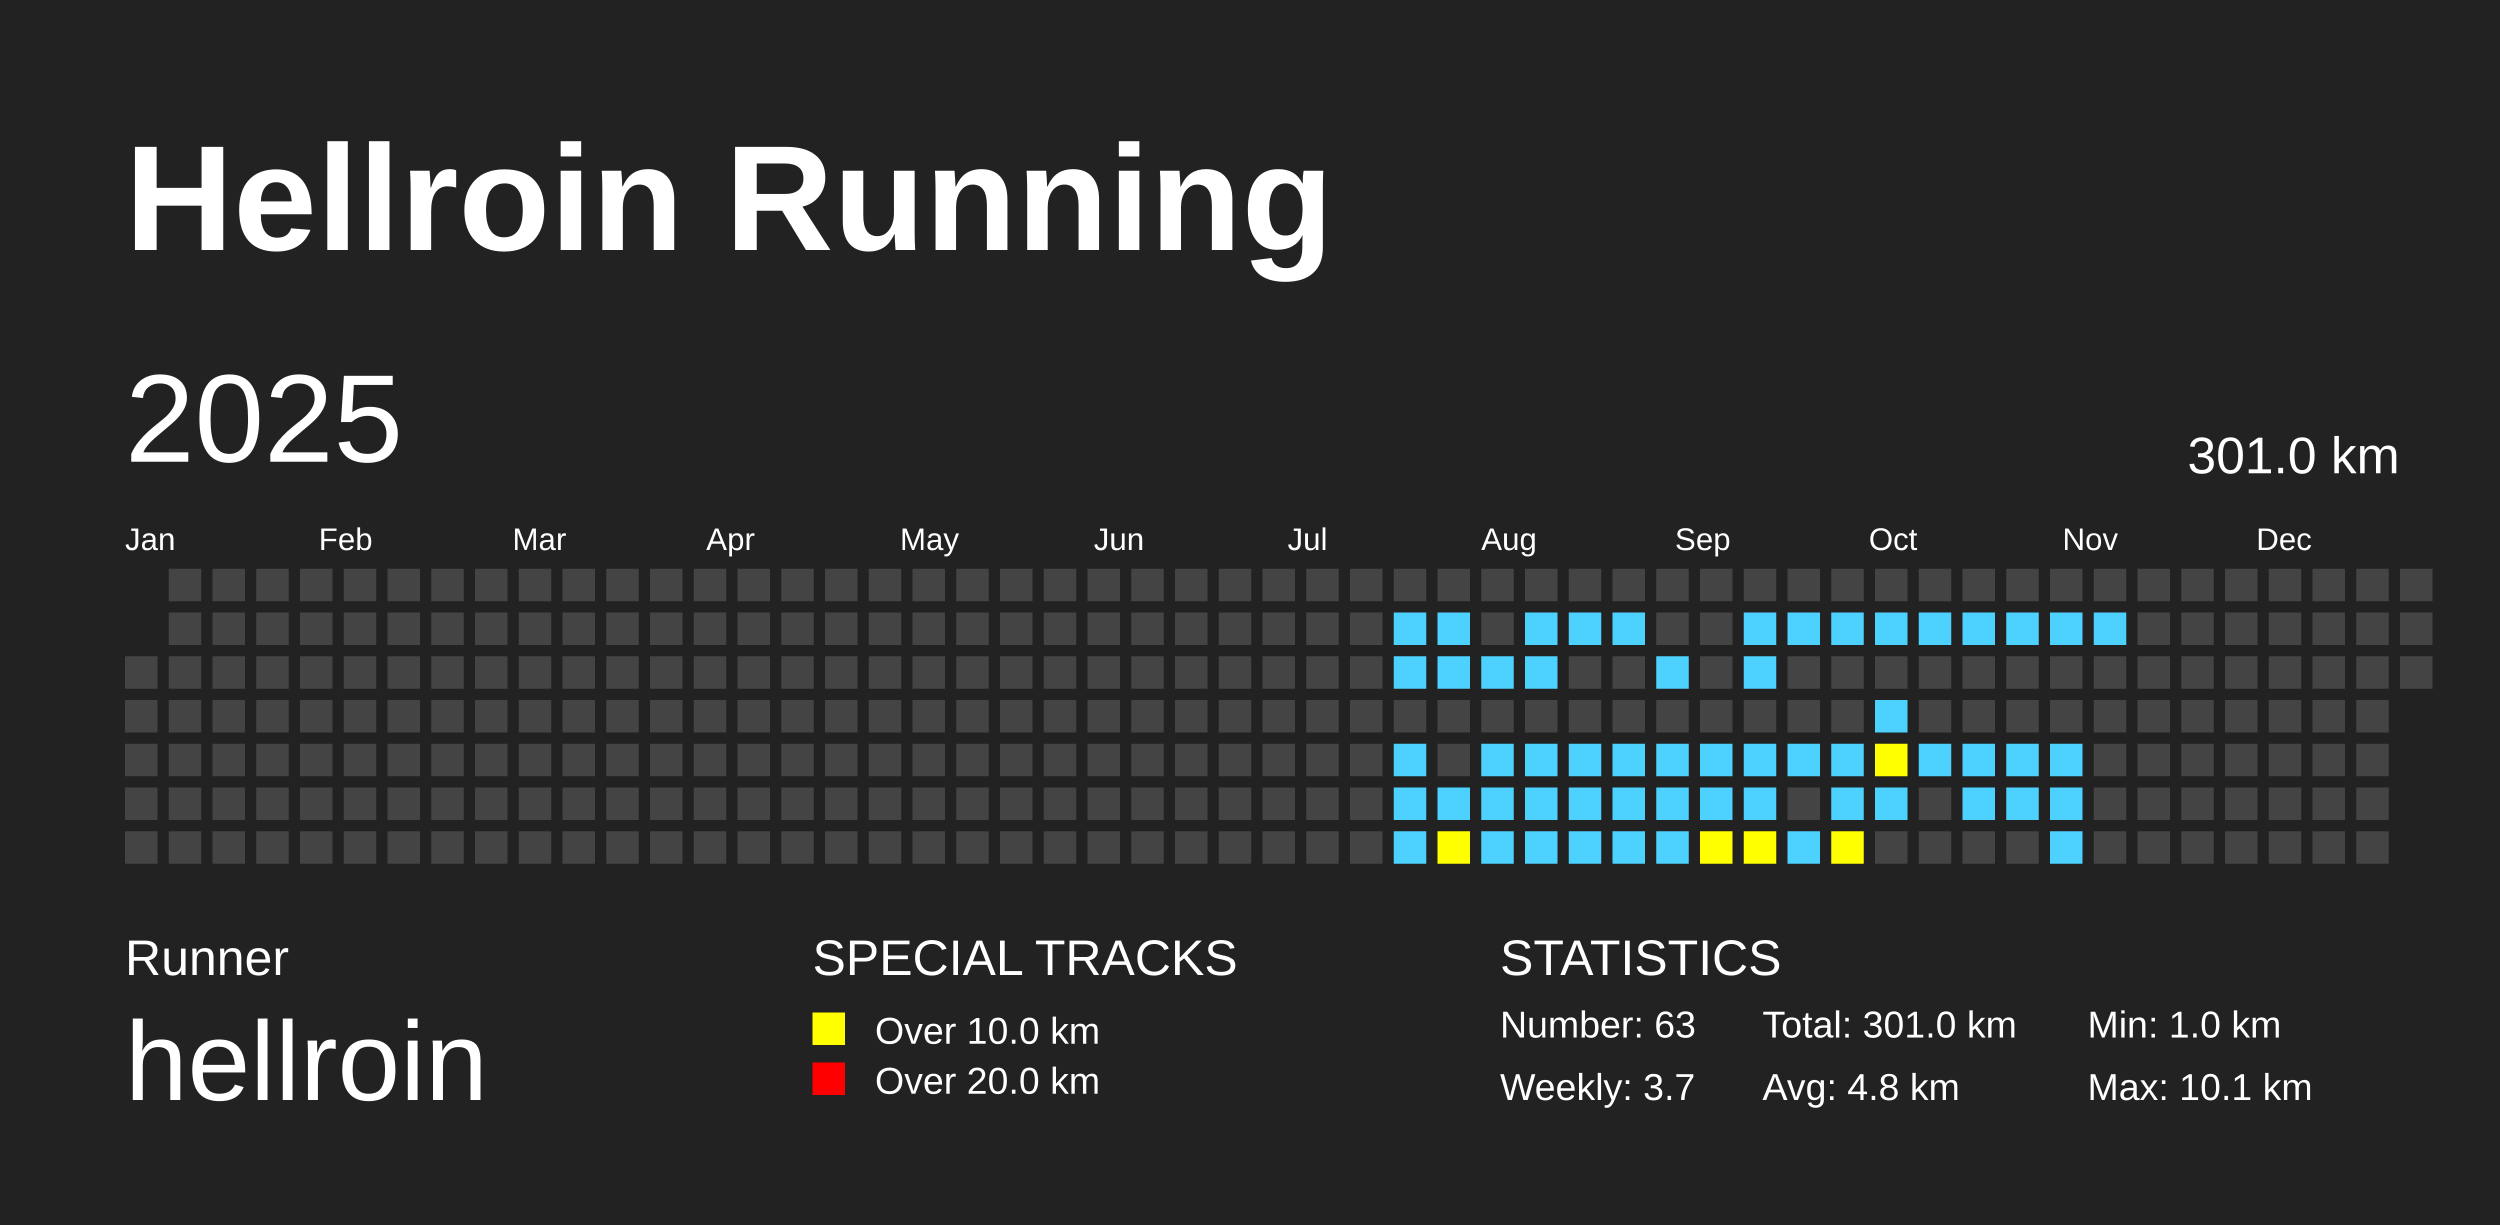
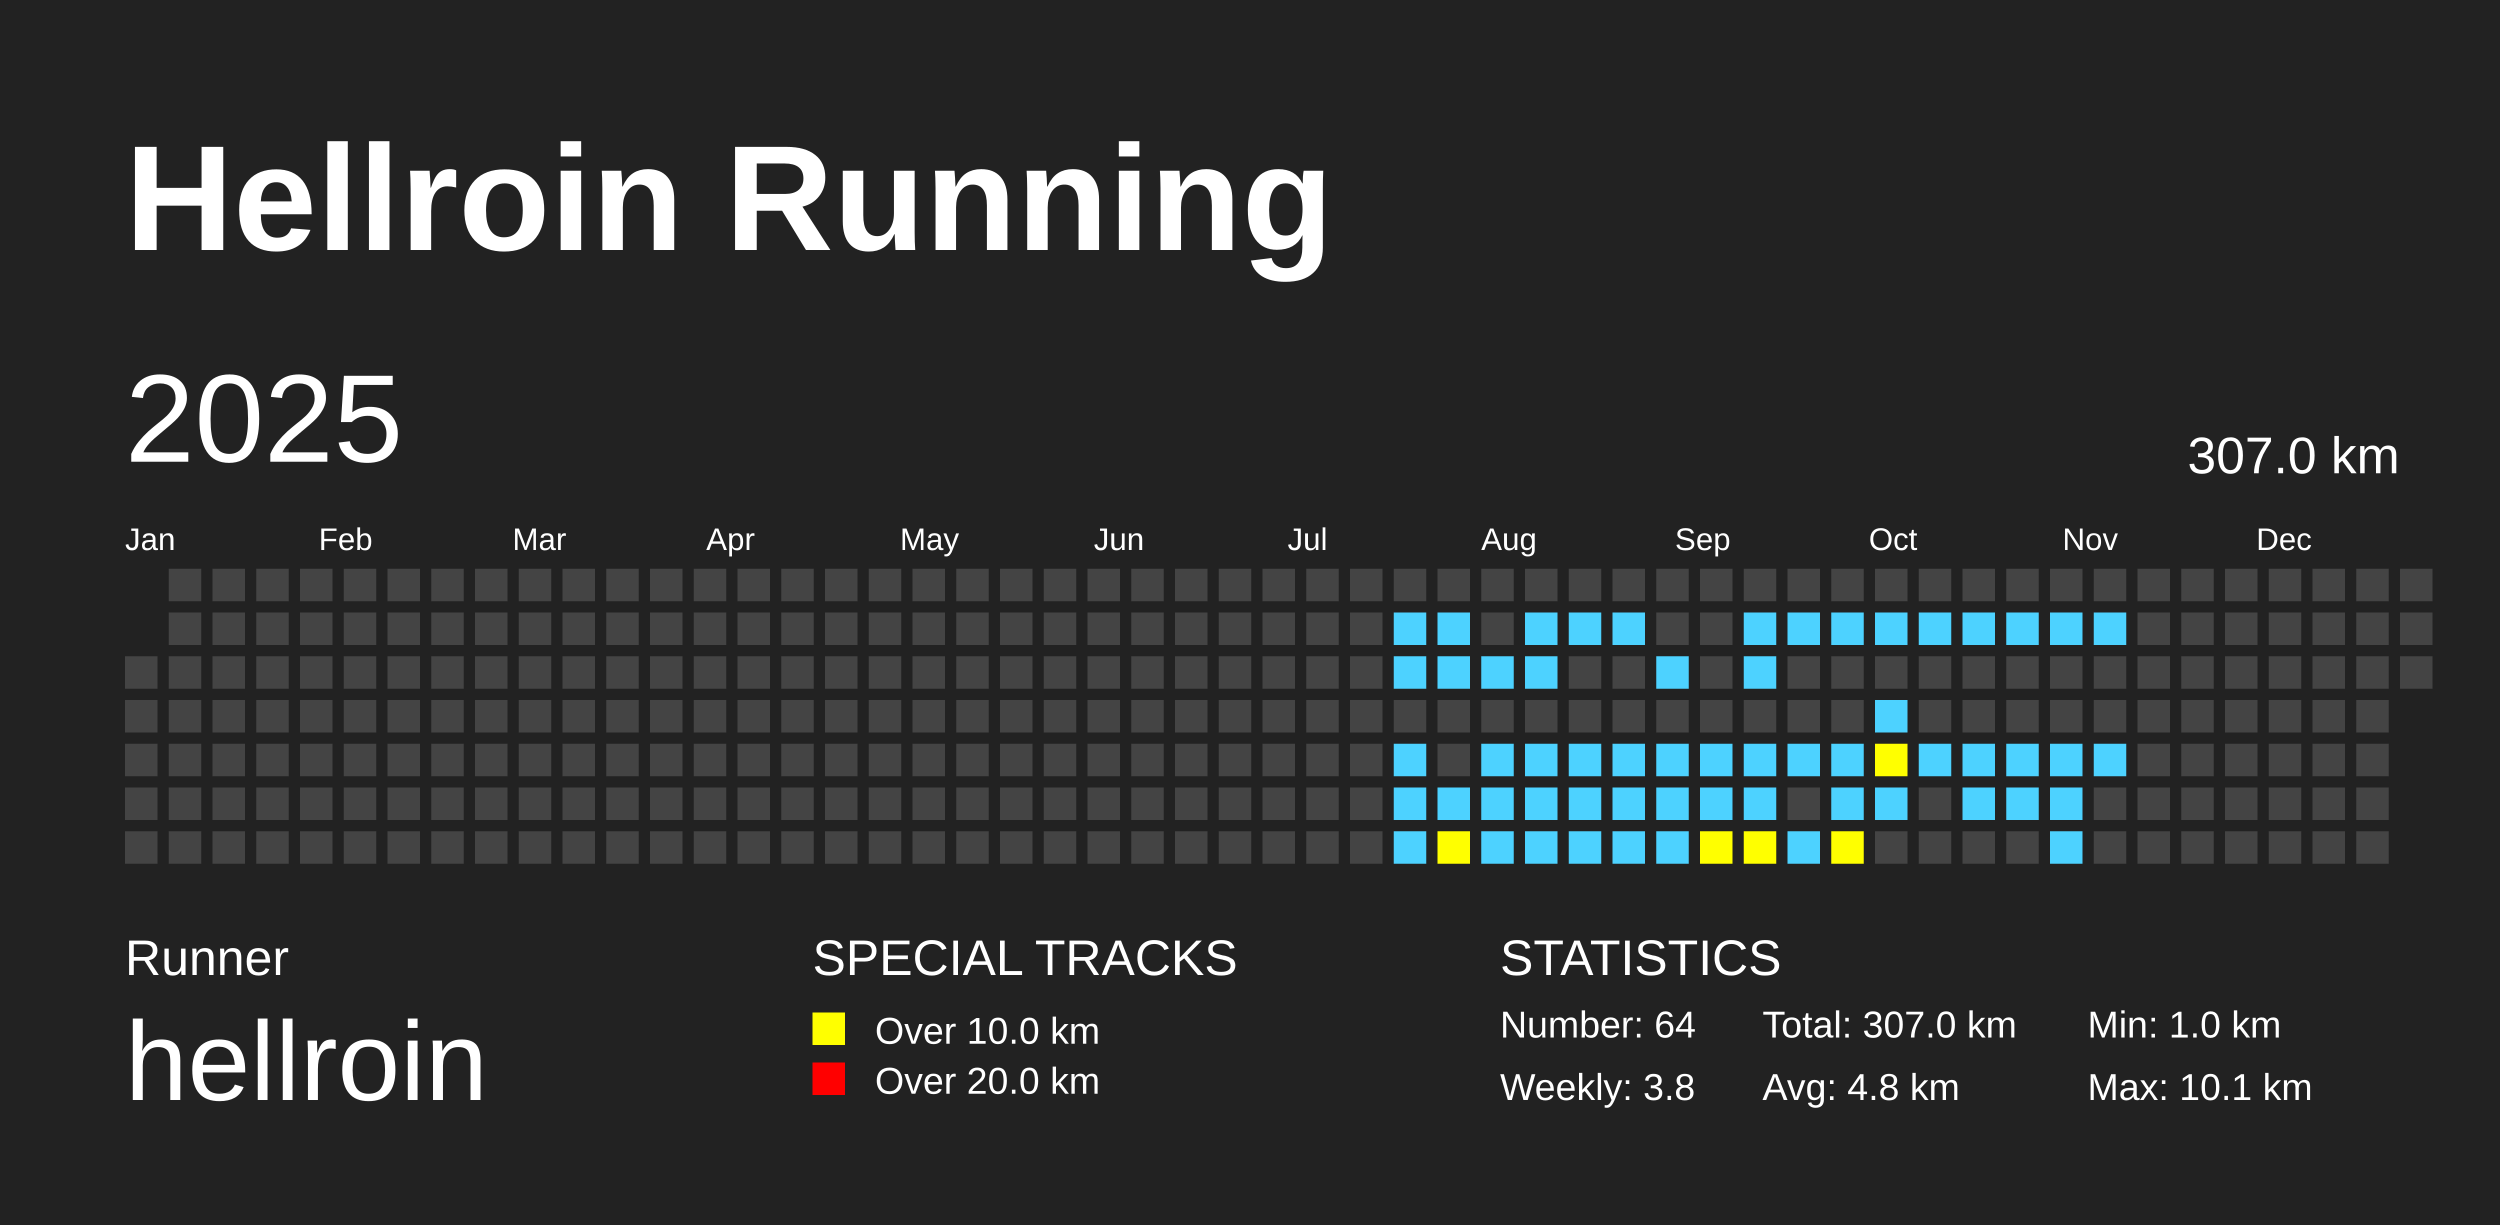
<svg xmlns="http://www.w3.org/2000/svg" baseProfile="full" height="98mm" version="1.1" viewBox="0,0,200,98" width="200mm">
  <defs />
  <rect fill="#222222" height="98" width="200" x="0" y="0" />
  <text fill="#FFFFFF" style="font-size:12px; font-family:Arial; font-weight:bold;" x="10" y="20">Hellroin Running</text>
  <text fill="#FFFFFF" style="font-size:4px; font-family:Arial" x="10" y="78">Runner</text>
  <text fill="#FFFFFF" style="font-size:9px; font-family:Arial" x="10" y="88">hellroin</text>
  <text fill="#FFFFFF" style="font-size:4px; font-family:Arial" x="65" y="78">SPECIAL TRACKS</text>
  <rect fill="yellow" height="2.6" width="2.6" x="65" y="81" />
  <text fill="#FFFFFF" style="font-size:3px; font-family:Arial" x="70" y="83.5">Over 10.0 km</text>
  <rect fill="red" height="2.6" width="2.6" x="65" y="85" />
  <text fill="#FFFFFF" style="font-size:3px; font-family:Arial" x="70" y="87.5">Over 20.0 km</text>
  <text fill="#FFFFFF" style="font-size:4px; font-family:Arial" x="120" y="78">STATISTICS</text>
-   <text fill="#FFFFFF" style="font-size:3px; font-family:Arial" x="120" y="83">Number: 63</text>
-   <text fill="#FFFFFF" style="font-size:3px; font-family:Arial" x="120" y="88">Weekly: 3.7</text>
-   <text fill="#FFFFFF" style="font-size:3px; font-family:Arial" x="141" y="83">Total: 301.0 km</text>
+   <text fill="#FFFFFF" style="font-size:3px; font-family:Arial" x="120" y="83">Number: 64</text>
+   <text fill="#FFFFFF" style="font-size:3px; font-family:Arial" x="120" y="88">Weekly: 3.8</text>
+   <text fill="#FFFFFF" style="font-size:3px; font-family:Arial" x="141" y="83">Total: 307.0 km</text>
  <text fill="#FFFFFF" style="font-size:3px; font-family:Arial" x="141" y="88">Avg: 4.8 km</text>
  <text fill="#FFFFFF" style="font-size:3px; font-family:Arial" x="167" y="83">Min: 1.0 km</text>
  <text fill="#FFFFFF" style="font-size:3px; font-family:Arial" x="167" y="88">Max: 10.1 km</text>
  <text dominant-baseline="hanging" fill="#FFFFFF" style="font-size:10.0px; font-family:Arial;" x="10" y="30">2025</text>
-   <text dominant-baseline="hanging" fill="#FFFFFF" style="font-size:4.125px; font-family:Arial;" x="175" y="35">301.0 km</text>
+   <text dominant-baseline="hanging" fill="#FFFFFF" style="font-size:4.125px; font-family:Arial;" x="175" y="35">307.0 km</text>
  <text fill="#FFFFFF" style="font-size:2.5px; font-family:Arial" x="10.0" y="44">Jan</text>
  <text fill="#FFFFFF" style="font-size:2.5px; font-family:Arial" x="25.5" y="44">Feb</text>
  <text fill="#FFFFFF" style="font-size:2.5px; font-family:Arial" x="41.0" y="44">Mar</text>
  <text fill="#FFFFFF" style="font-size:2.5px; font-family:Arial" x="56.5" y="44">Apr</text>
  <text fill="#FFFFFF" style="font-size:2.5px; font-family:Arial" x="72.0" y="44">May</text>
  <text fill="#FFFFFF" style="font-size:2.5px; font-family:Arial" x="87.5" y="44">Jun</text>
  <text fill="#FFFFFF" style="font-size:2.5px; font-family:Arial" x="103.0" y="44">Jul</text>
  <text fill="#FFFFFF" style="font-size:2.5px; font-family:Arial" x="118.5" y="44">Aug</text>
  <text fill="#FFFFFF" style="font-size:2.5px; font-family:Arial" x="134.0" y="44">Sep</text>
  <text fill="#FFFFFF" style="font-size:2.5px; font-family:Arial" x="149.5" y="44">Oct</text>
  <text fill="#FFFFFF" style="font-size:2.5px; font-family:Arial" x="165.0" y="44">Nov</text>
  <text fill="#FFFFFF" style="font-size:2.5px; font-family:Arial" x="180.5" y="44">Dec</text>
  <rect fill="#444444" height="2.6" width="2.6" x="10.0" y="52.5" />
  <rect fill="#444444" height="2.6" width="2.6" x="10.0" y="56.0" />
  <rect fill="#444444" height="2.6" width="2.6" x="10.0" y="59.5" />
  <rect fill="#444444" height="2.6" width="2.6" x="10.0" y="63.0" />
  <rect fill="#444444" height="2.6" width="2.6" x="10.0" y="66.5" />
  <rect fill="#444444" height="2.6" width="2.6" x="13.5" y="45.5" />
  <rect fill="#444444" height="2.6" width="2.6" x="13.5" y="49.0" />
  <rect fill="#444444" height="2.6" width="2.6" x="13.5" y="52.5" />
  <rect fill="#444444" height="2.6" width="2.6" x="13.5" y="56.0" />
  <rect fill="#444444" height="2.6" width="2.6" x="13.5" y="59.5" />
  <rect fill="#444444" height="2.6" width="2.6" x="13.5" y="63.0" />
  <rect fill="#444444" height="2.6" width="2.6" x="13.5" y="66.5" />
  <rect fill="#444444" height="2.6" width="2.6" x="17.0" y="45.5" />
  <rect fill="#444444" height="2.6" width="2.6" x="17.0" y="49.0" />
  <rect fill="#444444" height="2.6" width="2.6" x="17.0" y="52.5" />
  <rect fill="#444444" height="2.6" width="2.6" x="17.0" y="56.0" />
  <rect fill="#444444" height="2.6" width="2.6" x="17.0" y="59.5" />
  <rect fill="#444444" height="2.6" width="2.6" x="17.0" y="63.0" />
  <rect fill="#444444" height="2.6" width="2.6" x="17.0" y="66.5" />
  <rect fill="#444444" height="2.6" width="2.6" x="20.5" y="45.5" />
  <rect fill="#444444" height="2.6" width="2.6" x="20.5" y="49.0" />
  <rect fill="#444444" height="2.6" width="2.6" x="20.5" y="52.5" />
  <rect fill="#444444" height="2.6" width="2.6" x="20.5" y="56.0" />
  <rect fill="#444444" height="2.6" width="2.6" x="20.5" y="59.5" />
  <rect fill="#444444" height="2.6" width="2.6" x="20.5" y="63.0" />
  <rect fill="#444444" height="2.6" width="2.6" x="20.5" y="66.5" />
  <rect fill="#444444" height="2.6" width="2.6" x="24.0" y="45.5" />
  <rect fill="#444444" height="2.6" width="2.6" x="24.0" y="49.0" />
  <rect fill="#444444" height="2.6" width="2.6" x="24.0" y="52.5" />
  <rect fill="#444444" height="2.6" width="2.6" x="24.0" y="56.0" />
  <rect fill="#444444" height="2.6" width="2.6" x="24.0" y="59.5" />
  <rect fill="#444444" height="2.6" width="2.6" x="24.0" y="63.0" />
  <rect fill="#444444" height="2.6" width="2.6" x="24.0" y="66.5" />
  <rect fill="#444444" height="2.6" width="2.6" x="27.5" y="45.5" />
  <rect fill="#444444" height="2.6" width="2.6" x="27.5" y="49.0" />
  <rect fill="#444444" height="2.6" width="2.6" x="27.5" y="52.5" />
  <rect fill="#444444" height="2.6" width="2.6" x="27.5" y="56.0" />
  <rect fill="#444444" height="2.6" width="2.6" x="27.5" y="59.5" />
  <rect fill="#444444" height="2.6" width="2.6" x="27.5" y="63.0" />
  <rect fill="#444444" height="2.6" width="2.6" x="27.5" y="66.5" />
  <rect fill="#444444" height="2.6" width="2.6" x="31.0" y="45.5" />
  <rect fill="#444444" height="2.6" width="2.6" x="31.0" y="49.0" />
  <rect fill="#444444" height="2.6" width="2.6" x="31.0" y="52.5" />
  <rect fill="#444444" height="2.6" width="2.6" x="31.0" y="56.0" />
  <rect fill="#444444" height="2.6" width="2.6" x="31.0" y="59.5" />
  <rect fill="#444444" height="2.6" width="2.6" x="31.0" y="63.0" />
  <rect fill="#444444" height="2.6" width="2.6" x="31.0" y="66.5" />
  <rect fill="#444444" height="2.6" width="2.6" x="34.5" y="45.5" />
  <rect fill="#444444" height="2.6" width="2.6" x="34.5" y="49.0" />
  <rect fill="#444444" height="2.6" width="2.6" x="34.5" y="52.5" />
  <rect fill="#444444" height="2.6" width="2.6" x="34.5" y="56.0" />
  <rect fill="#444444" height="2.6" width="2.6" x="34.5" y="59.5" />
  <rect fill="#444444" height="2.6" width="2.6" x="34.5" y="63.0" />
  <rect fill="#444444" height="2.6" width="2.6" x="34.5" y="66.5" />
  <rect fill="#444444" height="2.6" width="2.6" x="38.0" y="45.5" />
  <rect fill="#444444" height="2.6" width="2.6" x="38.0" y="49.0" />
  <rect fill="#444444" height="2.6" width="2.6" x="38.0" y="52.5" />
  <rect fill="#444444" height="2.6" width="2.6" x="38.0" y="56.0" />
  <rect fill="#444444" height="2.6" width="2.6" x="38.0" y="59.5" />
  <rect fill="#444444" height="2.6" width="2.6" x="38.0" y="63.0" />
  <rect fill="#444444" height="2.6" width="2.6" x="38.0" y="66.5" />
  <rect fill="#444444" height="2.6" width="2.6" x="41.5" y="45.5" />
  <rect fill="#444444" height="2.6" width="2.6" x="41.5" y="49.0" />
  <rect fill="#444444" height="2.6" width="2.6" x="41.5" y="52.5" />
  <rect fill="#444444" height="2.6" width="2.6" x="41.5" y="56.0" />
  <rect fill="#444444" height="2.6" width="2.6" x="41.5" y="59.5" />
  <rect fill="#444444" height="2.6" width="2.6" x="41.5" y="63.0" />
  <rect fill="#444444" height="2.6" width="2.6" x="41.5" y="66.5" />
  <rect fill="#444444" height="2.6" width="2.6" x="45.0" y="45.5" />
  <rect fill="#444444" height="2.6" width="2.6" x="45.0" y="49.0" />
  <rect fill="#444444" height="2.6" width="2.6" x="45.0" y="52.5" />
  <rect fill="#444444" height="2.6" width="2.6" x="45.0" y="56.0" />
  <rect fill="#444444" height="2.6" width="2.6" x="45.0" y="59.5" />
  <rect fill="#444444" height="2.6" width="2.6" x="45.0" y="63.0" />
  <rect fill="#444444" height="2.6" width="2.6" x="45.0" y="66.5" />
  <rect fill="#444444" height="2.6" width="2.6" x="48.5" y="45.5" />
  <rect fill="#444444" height="2.6" width="2.6" x="48.5" y="49.0" />
  <rect fill="#444444" height="2.6" width="2.6" x="48.5" y="52.5" />
  <rect fill="#444444" height="2.6" width="2.6" x="48.5" y="56.0" />
  <rect fill="#444444" height="2.6" width="2.6" x="48.5" y="59.5" />
  <rect fill="#444444" height="2.6" width="2.6" x="48.5" y="63.0" />
  <rect fill="#444444" height="2.6" width="2.6" x="48.5" y="66.5" />
  <rect fill="#444444" height="2.6" width="2.6" x="52.0" y="45.5" />
  <rect fill="#444444" height="2.6" width="2.6" x="52.0" y="49.0" />
  <rect fill="#444444" height="2.6" width="2.6" x="52.0" y="52.5" />
  <rect fill="#444444" height="2.6" width="2.6" x="52.0" y="56.0" />
  <rect fill="#444444" height="2.6" width="2.6" x="52.0" y="59.5" />
  <rect fill="#444444" height="2.6" width="2.6" x="52.0" y="63.0" />
  <rect fill="#444444" height="2.6" width="2.6" x="52.0" y="66.5" />
  <rect fill="#444444" height="2.6" width="2.6" x="55.5" y="45.5" />
  <rect fill="#444444" height="2.6" width="2.6" x="55.5" y="49.0" />
  <rect fill="#444444" height="2.6" width="2.6" x="55.5" y="52.5" />
  <rect fill="#444444" height="2.6" width="2.6" x="55.5" y="56.0" />
  <rect fill="#444444" height="2.6" width="2.6" x="55.5" y="59.5" />
  <rect fill="#444444" height="2.6" width="2.6" x="55.5" y="63.0" />
  <rect fill="#444444" height="2.6" width="2.6" x="55.5" y="66.5" />
  <rect fill="#444444" height="2.6" width="2.6" x="59.0" y="45.5" />
  <rect fill="#444444" height="2.6" width="2.6" x="59.0" y="49.0" />
  <rect fill="#444444" height="2.6" width="2.6" x="59.0" y="52.5" />
  <rect fill="#444444" height="2.6" width="2.6" x="59.0" y="56.0" />
  <rect fill="#444444" height="2.6" width="2.6" x="59.0" y="59.5" />
  <rect fill="#444444" height="2.6" width="2.6" x="59.0" y="63.0" />
  <rect fill="#444444" height="2.6" width="2.6" x="59.0" y="66.5" />
  <rect fill="#444444" height="2.6" width="2.6" x="62.5" y="45.5" />
  <rect fill="#444444" height="2.6" width="2.6" x="62.5" y="49.0" />
  <rect fill="#444444" height="2.6" width="2.6" x="62.5" y="52.5" />
  <rect fill="#444444" height="2.6" width="2.6" x="62.5" y="56.0" />
  <rect fill="#444444" height="2.6" width="2.6" x="62.5" y="59.5" />
  <rect fill="#444444" height="2.6" width="2.6" x="62.5" y="63.0" />
  <rect fill="#444444" height="2.6" width="2.6" x="62.5" y="66.5" />
  <rect fill="#444444" height="2.6" width="2.6" x="66.0" y="45.5" />
  <rect fill="#444444" height="2.6" width="2.6" x="66.0" y="49.0" />
  <rect fill="#444444" height="2.6" width="2.6" x="66.0" y="52.5" />
  <rect fill="#444444" height="2.6" width="2.6" x="66.0" y="56.0" />
  <rect fill="#444444" height="2.6" width="2.6" x="66.0" y="59.5" />
  <rect fill="#444444" height="2.6" width="2.6" x="66.0" y="63.0" />
  <rect fill="#444444" height="2.6" width="2.6" x="66.0" y="66.5" />
  <rect fill="#444444" height="2.6" width="2.6" x="69.5" y="45.5" />
  <rect fill="#444444" height="2.6" width="2.6" x="69.5" y="49.0" />
  <rect fill="#444444" height="2.6" width="2.6" x="69.5" y="52.5" />
  <rect fill="#444444" height="2.6" width="2.6" x="69.5" y="56.0" />
  <rect fill="#444444" height="2.6" width="2.6" x="69.5" y="59.5" />
  <rect fill="#444444" height="2.6" width="2.6" x="69.5" y="63.0" />
  <rect fill="#444444" height="2.6" width="2.6" x="69.5" y="66.5" />
  <rect fill="#444444" height="2.6" width="2.6" x="73.0" y="45.5" />
  <rect fill="#444444" height="2.6" width="2.6" x="73.0" y="49.0" />
  <rect fill="#444444" height="2.6" width="2.6" x="73.0" y="52.5" />
  <rect fill="#444444" height="2.6" width="2.6" x="73.0" y="56.0" />
  <rect fill="#444444" height="2.6" width="2.6" x="73.0" y="59.5" />
  <rect fill="#444444" height="2.6" width="2.6" x="73.0" y="63.0" />
  <rect fill="#444444" height="2.6" width="2.6" x="73.0" y="66.5" />
  <rect fill="#444444" height="2.6" width="2.6" x="76.5" y="45.5" />
  <rect fill="#444444" height="2.6" width="2.6" x="76.5" y="49.0" />
  <rect fill="#444444" height="2.6" width="2.6" x="76.5" y="52.5" />
  <rect fill="#444444" height="2.6" width="2.6" x="76.5" y="56.0" />
  <rect fill="#444444" height="2.6" width="2.6" x="76.5" y="59.5" />
  <rect fill="#444444" height="2.6" width="2.6" x="76.5" y="63.0" />
  <rect fill="#444444" height="2.6" width="2.6" x="76.5" y="66.5" />
  <rect fill="#444444" height="2.6" width="2.6" x="80.0" y="45.5" />
  <rect fill="#444444" height="2.6" width="2.6" x="80.0" y="49.0" />
  <rect fill="#444444" height="2.6" width="2.6" x="80.0" y="52.5" />
  <rect fill="#444444" height="2.6" width="2.6" x="80.0" y="56.0" />
  <rect fill="#444444" height="2.6" width="2.6" x="80.0" y="59.5" />
  <rect fill="#444444" height="2.6" width="2.6" x="80.0" y="63.0" />
  <rect fill="#444444" height="2.6" width="2.6" x="80.0" y="66.5" />
  <rect fill="#444444" height="2.6" width="2.6" x="83.5" y="45.5" />
  <rect fill="#444444" height="2.6" width="2.6" x="83.5" y="49.0" />
  <rect fill="#444444" height="2.6" width="2.6" x="83.5" y="52.5" />
  <rect fill="#444444" height="2.6" width="2.6" x="83.5" y="56.0" />
  <rect fill="#444444" height="2.6" width="2.6" x="83.5" y="59.5" />
  <rect fill="#444444" height="2.6" width="2.6" x="83.5" y="63.0" />
  <rect fill="#444444" height="2.6" width="2.6" x="83.5" y="66.5" />
  <rect fill="#444444" height="2.6" width="2.6" x="87.0" y="45.5" />
  <rect fill="#444444" height="2.6" width="2.6" x="87.0" y="49.0" />
  <rect fill="#444444" height="2.6" width="2.6" x="87.0" y="52.5" />
  <rect fill="#444444" height="2.6" width="2.6" x="87.0" y="56.0" />
  <rect fill="#444444" height="2.6" width="2.6" x="87.0" y="59.5" />
  <rect fill="#444444" height="2.6" width="2.6" x="87.0" y="63.0" />
  <rect fill="#444444" height="2.6" width="2.6" x="87.0" y="66.5" />
  <rect fill="#444444" height="2.6" width="2.6" x="90.5" y="45.5" />
  <rect fill="#444444" height="2.6" width="2.6" x="90.5" y="49.0" />
  <rect fill="#444444" height="2.6" width="2.6" x="90.5" y="52.5" />
  <rect fill="#444444" height="2.6" width="2.6" x="90.5" y="56.0" />
  <rect fill="#444444" height="2.6" width="2.6" x="90.5" y="59.5" />
  <rect fill="#444444" height="2.6" width="2.6" x="90.5" y="63.0" />
  <rect fill="#444444" height="2.6" width="2.6" x="90.5" y="66.5" />
  <rect fill="#444444" height="2.6" width="2.6" x="94.0" y="45.5" />
  <rect fill="#444444" height="2.6" width="2.6" x="94.0" y="49.0" />
  <rect fill="#444444" height="2.6" width="2.6" x="94.0" y="52.5" />
  <rect fill="#444444" height="2.6" width="2.6" x="94.0" y="56.0" />
  <rect fill="#444444" height="2.6" width="2.6" x="94.0" y="59.5" />
  <rect fill="#444444" height="2.6" width="2.6" x="94.0" y="63.0" />
  <rect fill="#444444" height="2.6" width="2.6" x="94.0" y="66.5" />
  <rect fill="#444444" height="2.6" width="2.6" x="97.5" y="45.5" />
  <rect fill="#444444" height="2.6" width="2.6" x="97.5" y="49.0" />
  <rect fill="#444444" height="2.6" width="2.6" x="97.5" y="52.5" />
  <rect fill="#444444" height="2.6" width="2.6" x="97.5" y="56.0" />
  <rect fill="#444444" height="2.6" width="2.6" x="97.5" y="59.5" />
  <rect fill="#444444" height="2.6" width="2.6" x="97.5" y="63.0" />
  <rect fill="#444444" height="2.6" width="2.6" x="97.5" y="66.5" />
  <rect fill="#444444" height="2.6" width="2.6" x="101.0" y="45.5" />
  <rect fill="#444444" height="2.6" width="2.6" x="101.0" y="49.0" />
  <rect fill="#444444" height="2.6" width="2.6" x="101.0" y="52.5" />
  <rect fill="#444444" height="2.6" width="2.6" x="101.0" y="56.0" />
  <rect fill="#444444" height="2.6" width="2.6" x="101.0" y="59.5" />
  <rect fill="#444444" height="2.6" width="2.6" x="101.0" y="63.0" />
  <rect fill="#444444" height="2.6" width="2.6" x="101.0" y="66.5" />
  <rect fill="#444444" height="2.6" width="2.6" x="104.5" y="45.5" />
  <rect fill="#444444" height="2.6" width="2.6" x="104.5" y="49.0" />
  <rect fill="#444444" height="2.6" width="2.6" x="104.5" y="52.5" />
  <rect fill="#444444" height="2.6" width="2.6" x="104.5" y="56.0" />
  <rect fill="#444444" height="2.6" width="2.6" x="104.5" y="59.5" />
  <rect fill="#444444" height="2.6" width="2.6" x="104.5" y="63.0" />
  <rect fill="#444444" height="2.6" width="2.6" x="104.5" y="66.5" />
  <rect fill="#444444" height="2.6" width="2.6" x="108.0" y="45.5" />
  <rect fill="#444444" height="2.6" width="2.6" x="108.0" y="49.0" />
  <rect fill="#444444" height="2.6" width="2.6" x="108.0" y="52.5" />
  <rect fill="#444444" height="2.6" width="2.6" x="108.0" y="56.0" />
  <rect fill="#444444" height="2.6" width="2.6" x="108.0" y="59.5" />
  <rect fill="#444444" height="2.6" width="2.6" x="108.0" y="63.0" />
  <rect fill="#444444" height="2.6" width="2.6" x="108.0" y="66.5" />
  <rect fill="#444444" height="2.6" width="2.6" x="111.5" y="45.5" />
  <rect fill="#4DD2FF" height="2.6" width="2.6" x="111.5" y="49.0" />
  <rect fill="#4DD2FF" height="2.6" width="2.6" x="111.5" y="52.5" />
  <rect fill="#444444" height="2.6" width="2.6" x="111.5" y="56.0" />
  <rect fill="#4DD2FF" height="2.6" width="2.6" x="111.5" y="59.5" />
  <rect fill="#4DD2FF" height="2.6" width="2.6" x="111.5" y="63.0" />
  <rect fill="#4DD2FF" height="2.6" width="2.6" x="111.5" y="66.5" />
  <rect fill="#444444" height="2.6" width="2.6" x="115.0" y="45.5" />
  <rect fill="#4DD2FF" height="2.6" width="2.6" x="115.0" y="49.0" />
  <rect fill="#4DD2FF" height="2.6" width="2.6" x="115.0" y="52.5" />
  <rect fill="#444444" height="2.6" width="2.6" x="115.0" y="56.0" />
  <rect fill="#444444" height="2.6" width="2.6" x="115.0" y="59.5" />
  <rect fill="#4DD2FF" height="2.6" width="2.6" x="115.0" y="63.0" />
  <rect fill="yellow" height="2.6" width="2.6" x="115.0" y="66.5" />
  <rect fill="#444444" height="2.6" width="2.6" x="118.5" y="45.5" />
  <rect fill="#444444" height="2.6" width="2.6" x="118.5" y="49.0" />
  <rect fill="#4DD2FF" height="2.6" width="2.6" x="118.5" y="52.5" />
  <rect fill="#444444" height="2.6" width="2.6" x="118.5" y="56.0" />
  <rect fill="#4DD2FF" height="2.6" width="2.6" x="118.5" y="59.5" />
  <rect fill="#4DD2FF" height="2.6" width="2.6" x="118.5" y="63.0" />
  <rect fill="#4DD2FF" height="2.6" width="2.6" x="118.5" y="66.5" />
  <rect fill="#444444" height="2.6" width="2.6" x="122.0" y="45.5" />
  <rect fill="#4DD2FF" height="2.6" width="2.6" x="122.0" y="49.0" />
  <rect fill="#4DD2FF" height="2.6" width="2.6" x="122.0" y="52.5" />
  <rect fill="#444444" height="2.6" width="2.6" x="122.0" y="56.0" />
  <rect fill="#4DD2FF" height="2.6" width="2.6" x="122.0" y="59.5" />
  <rect fill="#4DD2FF" height="2.6" width="2.6" x="122.0" y="63.0" />
  <rect fill="#4DD2FF" height="2.6" width="2.6" x="122.0" y="66.5" />
  <rect fill="#444444" height="2.6" width="2.6" x="125.5" y="45.5" />
  <rect fill="#4DD2FF" height="2.6" width="2.6" x="125.5" y="49.0" />
  <rect fill="#444444" height="2.6" width="2.6" x="125.5" y="52.5" />
  <rect fill="#444444" height="2.6" width="2.6" x="125.5" y="56.0" />
  <rect fill="#4DD2FF" height="2.6" width="2.6" x="125.5" y="59.5" />
  <rect fill="#4DD2FF" height="2.6" width="2.6" x="125.5" y="63.0" />
  <rect fill="#4DD2FF" height="2.6" width="2.6" x="125.5" y="66.5" />
  <rect fill="#444444" height="2.6" width="2.6" x="129.0" y="45.5" />
  <rect fill="#4DD2FF" height="2.6" width="2.6" x="129.0" y="49.0" />
  <rect fill="#444444" height="2.6" width="2.6" x="129.0" y="52.5" />
  <rect fill="#444444" height="2.6" width="2.6" x="129.0" y="56.0" />
  <rect fill="#4DD2FF" height="2.6" width="2.6" x="129.0" y="59.5" />
  <rect fill="#4DD2FF" height="2.6" width="2.6" x="129.0" y="63.0" />
  <rect fill="#4DD2FF" height="2.6" width="2.6" x="129.0" y="66.5" />
  <rect fill="#444444" height="2.6" width="2.6" x="132.5" y="45.5" />
  <rect fill="#444444" height="2.6" width="2.6" x="132.5" y="49.0" />
  <rect fill="#4DD2FF" height="2.6" width="2.6" x="132.5" y="52.5" />
  <rect fill="#444444" height="2.6" width="2.6" x="132.5" y="56.0" />
  <rect fill="#4DD2FF" height="2.6" width="2.6" x="132.5" y="59.5" />
  <rect fill="#4DD2FF" height="2.6" width="2.6" x="132.5" y="63.0" />
  <rect fill="#4DD2FF" height="2.6" width="2.6" x="132.5" y="66.5" />
  <rect fill="#444444" height="2.6" width="2.6" x="136.0" y="45.5" />
  <rect fill="#444444" height="2.6" width="2.6" x="136.0" y="49.0" />
  <rect fill="#444444" height="2.6" width="2.6" x="136.0" y="52.5" />
  <rect fill="#444444" height="2.6" width="2.6" x="136.0" y="56.0" />
  <rect fill="#4DD2FF" height="2.6" width="2.6" x="136.0" y="59.5" />
  <rect fill="#4DD2FF" height="2.6" width="2.6" x="136.0" y="63.0" />
  <rect fill="yellow" height="2.6" width="2.6" x="136.0" y="66.5" />
  <rect fill="#444444" height="2.6" width="2.6" x="139.5" y="45.5" />
  <rect fill="#4DD2FF" height="2.6" width="2.6" x="139.5" y="49.0" />
  <rect fill="#4DD2FF" height="2.6" width="2.6" x="139.5" y="52.5" />
  <rect fill="#444444" height="2.6" width="2.6" x="139.5" y="56.0" />
  <rect fill="#4DD2FF" height="2.6" width="2.6" x="139.5" y="59.5" />
  <rect fill="#4DD2FF" height="2.6" width="2.6" x="139.5" y="63.0" />
  <rect fill="yellow" height="2.6" width="2.6" x="139.5" y="66.5" />
  <rect fill="#444444" height="2.6" width="2.6" x="143.0" y="45.5" />
  <rect fill="#4DD2FF" height="2.6" width="2.6" x="143.0" y="49.0" />
  <rect fill="#444444" height="2.6" width="2.6" x="143.0" y="52.5" />
  <rect fill="#444444" height="2.6" width="2.6" x="143.0" y="56.0" />
  <rect fill="#4DD2FF" height="2.6" width="2.6" x="143.0" y="59.5" />
  <rect fill="#444444" height="2.6" width="2.6" x="143.0" y="63.0" />
  <rect fill="#4DD2FF" height="2.6" width="2.6" x="143.0" y="66.5" />
  <rect fill="#444444" height="2.6" width="2.6" x="146.5" y="45.5" />
  <rect fill="#4DD2FF" height="2.6" width="2.6" x="146.5" y="49.0" />
  <rect fill="#444444" height="2.6" width="2.6" x="146.5" y="52.5" />
  <rect fill="#444444" height="2.6" width="2.6" x="146.5" y="56.0" />
  <rect fill="#4DD2FF" height="2.6" width="2.6" x="146.5" y="59.5" />
  <rect fill="#4DD2FF" height="2.6" width="2.6" x="146.5" y="63.0" />
  <rect fill="yellow" height="2.6" width="2.6" x="146.5" y="66.5" />
  <rect fill="#444444" height="2.6" width="2.6" x="150.0" y="45.5" />
  <rect fill="#4DD2FF" height="2.6" width="2.6" x="150.0" y="49.0" />
  <rect fill="#444444" height="2.6" width="2.6" x="150.0" y="52.5" />
  <rect fill="#4DD2FF" height="2.6" width="2.6" x="150.0" y="56.0" />
  <rect fill="yellow" height="2.6" width="2.6" x="150.0" y="59.5" />
  <rect fill="#4DD2FF" height="2.6" width="2.6" x="150.0" y="63.0" />
  <rect fill="#444444" height="2.6" width="2.6" x="150.0" y="66.5" />
  <rect fill="#444444" height="2.6" width="2.6" x="153.5" y="45.5" />
  <rect fill="#4DD2FF" height="2.6" width="2.6" x="153.5" y="49.0" />
  <rect fill="#444444" height="2.6" width="2.6" x="153.5" y="52.5" />
  <rect fill="#444444" height="2.6" width="2.6" x="153.5" y="56.0" />
  <rect fill="#4DD2FF" height="2.6" width="2.6" x="153.5" y="59.5" />
  <rect fill="#444444" height="2.6" width="2.6" x="153.5" y="63.0" />
  <rect fill="#444444" height="2.6" width="2.6" x="153.5" y="66.5" />
  <rect fill="#444444" height="2.6" width="2.6" x="157.0" y="45.5" />
  <rect fill="#4DD2FF" height="2.6" width="2.6" x="157.0" y="49.0" />
  <rect fill="#444444" height="2.6" width="2.6" x="157.0" y="52.5" />
  <rect fill="#444444" height="2.6" width="2.6" x="157.0" y="56.0" />
  <rect fill="#4DD2FF" height="2.6" width="2.6" x="157.0" y="59.5" />
  <rect fill="#4DD2FF" height="2.6" width="2.6" x="157.0" y="63.0" />
  <rect fill="#444444" height="2.6" width="2.6" x="157.0" y="66.5" />
  <rect fill="#444444" height="2.6" width="2.6" x="160.5" y="45.5" />
  <rect fill="#4DD2FF" height="2.6" width="2.6" x="160.5" y="49.0" />
  <rect fill="#444444" height="2.6" width="2.6" x="160.5" y="52.5" />
  <rect fill="#444444" height="2.6" width="2.6" x="160.5" y="56.0" />
  <rect fill="#4DD2FF" height="2.6" width="2.6" x="160.5" y="59.5" />
  <rect fill="#4DD2FF" height="2.6" width="2.6" x="160.5" y="63.0" />
  <rect fill="#444444" height="2.6" width="2.6" x="160.5" y="66.5" />
  <rect fill="#444444" height="2.6" width="2.6" x="164.0" y="45.5" />
  <rect fill="#4DD2FF" height="2.6" width="2.6" x="164.0" y="49.0" />
  <rect fill="#444444" height="2.6" width="2.6" x="164.0" y="52.5" />
  <rect fill="#444444" height="2.6" width="2.6" x="164.0" y="56.0" />
  <rect fill="#4DD2FF" height="2.6" width="2.6" x="164.0" y="59.5" />
  <rect fill="#4DD2FF" height="2.6" width="2.6" x="164.0" y="63.0" />
  <rect fill="#4DD2FF" height="2.6" width="2.6" x="164.0" y="66.5" />
  <rect fill="#444444" height="2.6" width="2.6" x="167.5" y="45.5" />
  <rect fill="#4DD2FF" height="2.6" width="2.6" x="167.5" y="49.0" />
  <rect fill="#444444" height="2.6" width="2.6" x="167.5" y="52.5" />
  <rect fill="#444444" height="2.6" width="2.6" x="167.5" y="56.0" />
-   <rect fill="#444444" height="2.6" width="2.6" x="167.5" y="59.5" />
+   <rect fill="#4DD2FF" height="2.6" width="2.6" x="167.5" y="59.5" />
  <rect fill="#444444" height="2.6" width="2.6" x="167.5" y="63.0" />
  <rect fill="#444444" height="2.6" width="2.6" x="167.5" y="66.5" />
  <rect fill="#444444" height="2.6" width="2.6" x="171.0" y="45.5" />
  <rect fill="#444444" height="2.6" width="2.6" x="171.0" y="49.0" />
  <rect fill="#444444" height="2.6" width="2.6" x="171.0" y="52.5" />
  <rect fill="#444444" height="2.6" width="2.6" x="171.0" y="56.0" />
  <rect fill="#444444" height="2.6" width="2.6" x="171.0" y="59.5" />
  <rect fill="#444444" height="2.6" width="2.6" x="171.0" y="63.0" />
  <rect fill="#444444" height="2.6" width="2.6" x="171.0" y="66.5" />
  <rect fill="#444444" height="2.6" width="2.6" x="174.5" y="45.5" />
  <rect fill="#444444" height="2.6" width="2.6" x="174.5" y="49.0" />
  <rect fill="#444444" height="2.6" width="2.6" x="174.5" y="52.5" />
  <rect fill="#444444" height="2.6" width="2.6" x="174.5" y="56.0" />
  <rect fill="#444444" height="2.6" width="2.6" x="174.5" y="59.5" />
  <rect fill="#444444" height="2.6" width="2.6" x="174.5" y="63.0" />
  <rect fill="#444444" height="2.6" width="2.6" x="174.5" y="66.5" />
  <rect fill="#444444" height="2.6" width="2.6" x="178.0" y="45.5" />
  <rect fill="#444444" height="2.6" width="2.6" x="178.0" y="49.0" />
  <rect fill="#444444" height="2.6" width="2.6" x="178.0" y="52.5" />
  <rect fill="#444444" height="2.6" width="2.6" x="178.0" y="56.0" />
  <rect fill="#444444" height="2.6" width="2.6" x="178.0" y="59.5" />
  <rect fill="#444444" height="2.6" width="2.6" x="178.0" y="63.0" />
  <rect fill="#444444" height="2.6" width="2.6" x="178.0" y="66.5" />
  <rect fill="#444444" height="2.6" width="2.6" x="181.5" y="45.5" />
  <rect fill="#444444" height="2.6" width="2.6" x="181.5" y="49.0" />
  <rect fill="#444444" height="2.6" width="2.6" x="181.5" y="52.5" />
  <rect fill="#444444" height="2.6" width="2.6" x="181.5" y="56.0" />
  <rect fill="#444444" height="2.6" width="2.6" x="181.5" y="59.5" />
  <rect fill="#444444" height="2.6" width="2.6" x="181.5" y="63.0" />
  <rect fill="#444444" height="2.6" width="2.6" x="181.5" y="66.5" />
  <rect fill="#444444" height="2.6" width="2.6" x="185.0" y="45.5" />
  <rect fill="#444444" height="2.6" width="2.6" x="185.0" y="49.0" />
  <rect fill="#444444" height="2.6" width="2.6" x="185.0" y="52.5" />
  <rect fill="#444444" height="2.6" width="2.6" x="185.0" y="56.0" />
  <rect fill="#444444" height="2.6" width="2.6" x="185.0" y="59.5" />
  <rect fill="#444444" height="2.6" width="2.6" x="185.0" y="63.0" />
  <rect fill="#444444" height="2.6" width="2.6" x="185.0" y="66.5" />
  <rect fill="#444444" height="2.6" width="2.6" x="188.5" y="45.5" />
  <rect fill="#444444" height="2.6" width="2.6" x="188.5" y="49.0" />
  <rect fill="#444444" height="2.6" width="2.6" x="188.5" y="52.5" />
  <rect fill="#444444" height="2.6" width="2.6" x="188.5" y="56.0" />
  <rect fill="#444444" height="2.6" width="2.6" x="188.5" y="59.5" />
  <rect fill="#444444" height="2.6" width="2.6" x="188.5" y="63.0" />
  <rect fill="#444444" height="2.6" width="2.6" x="188.5" y="66.5" />
  <rect fill="#444444" height="2.6" width="2.6" x="192.0" y="45.5" />
  <rect fill="#444444" height="2.6" width="2.6" x="192.0" y="49.0" />
  <rect fill="#444444" height="2.6" width="2.6" x="192.0" y="52.5" />
</svg>
